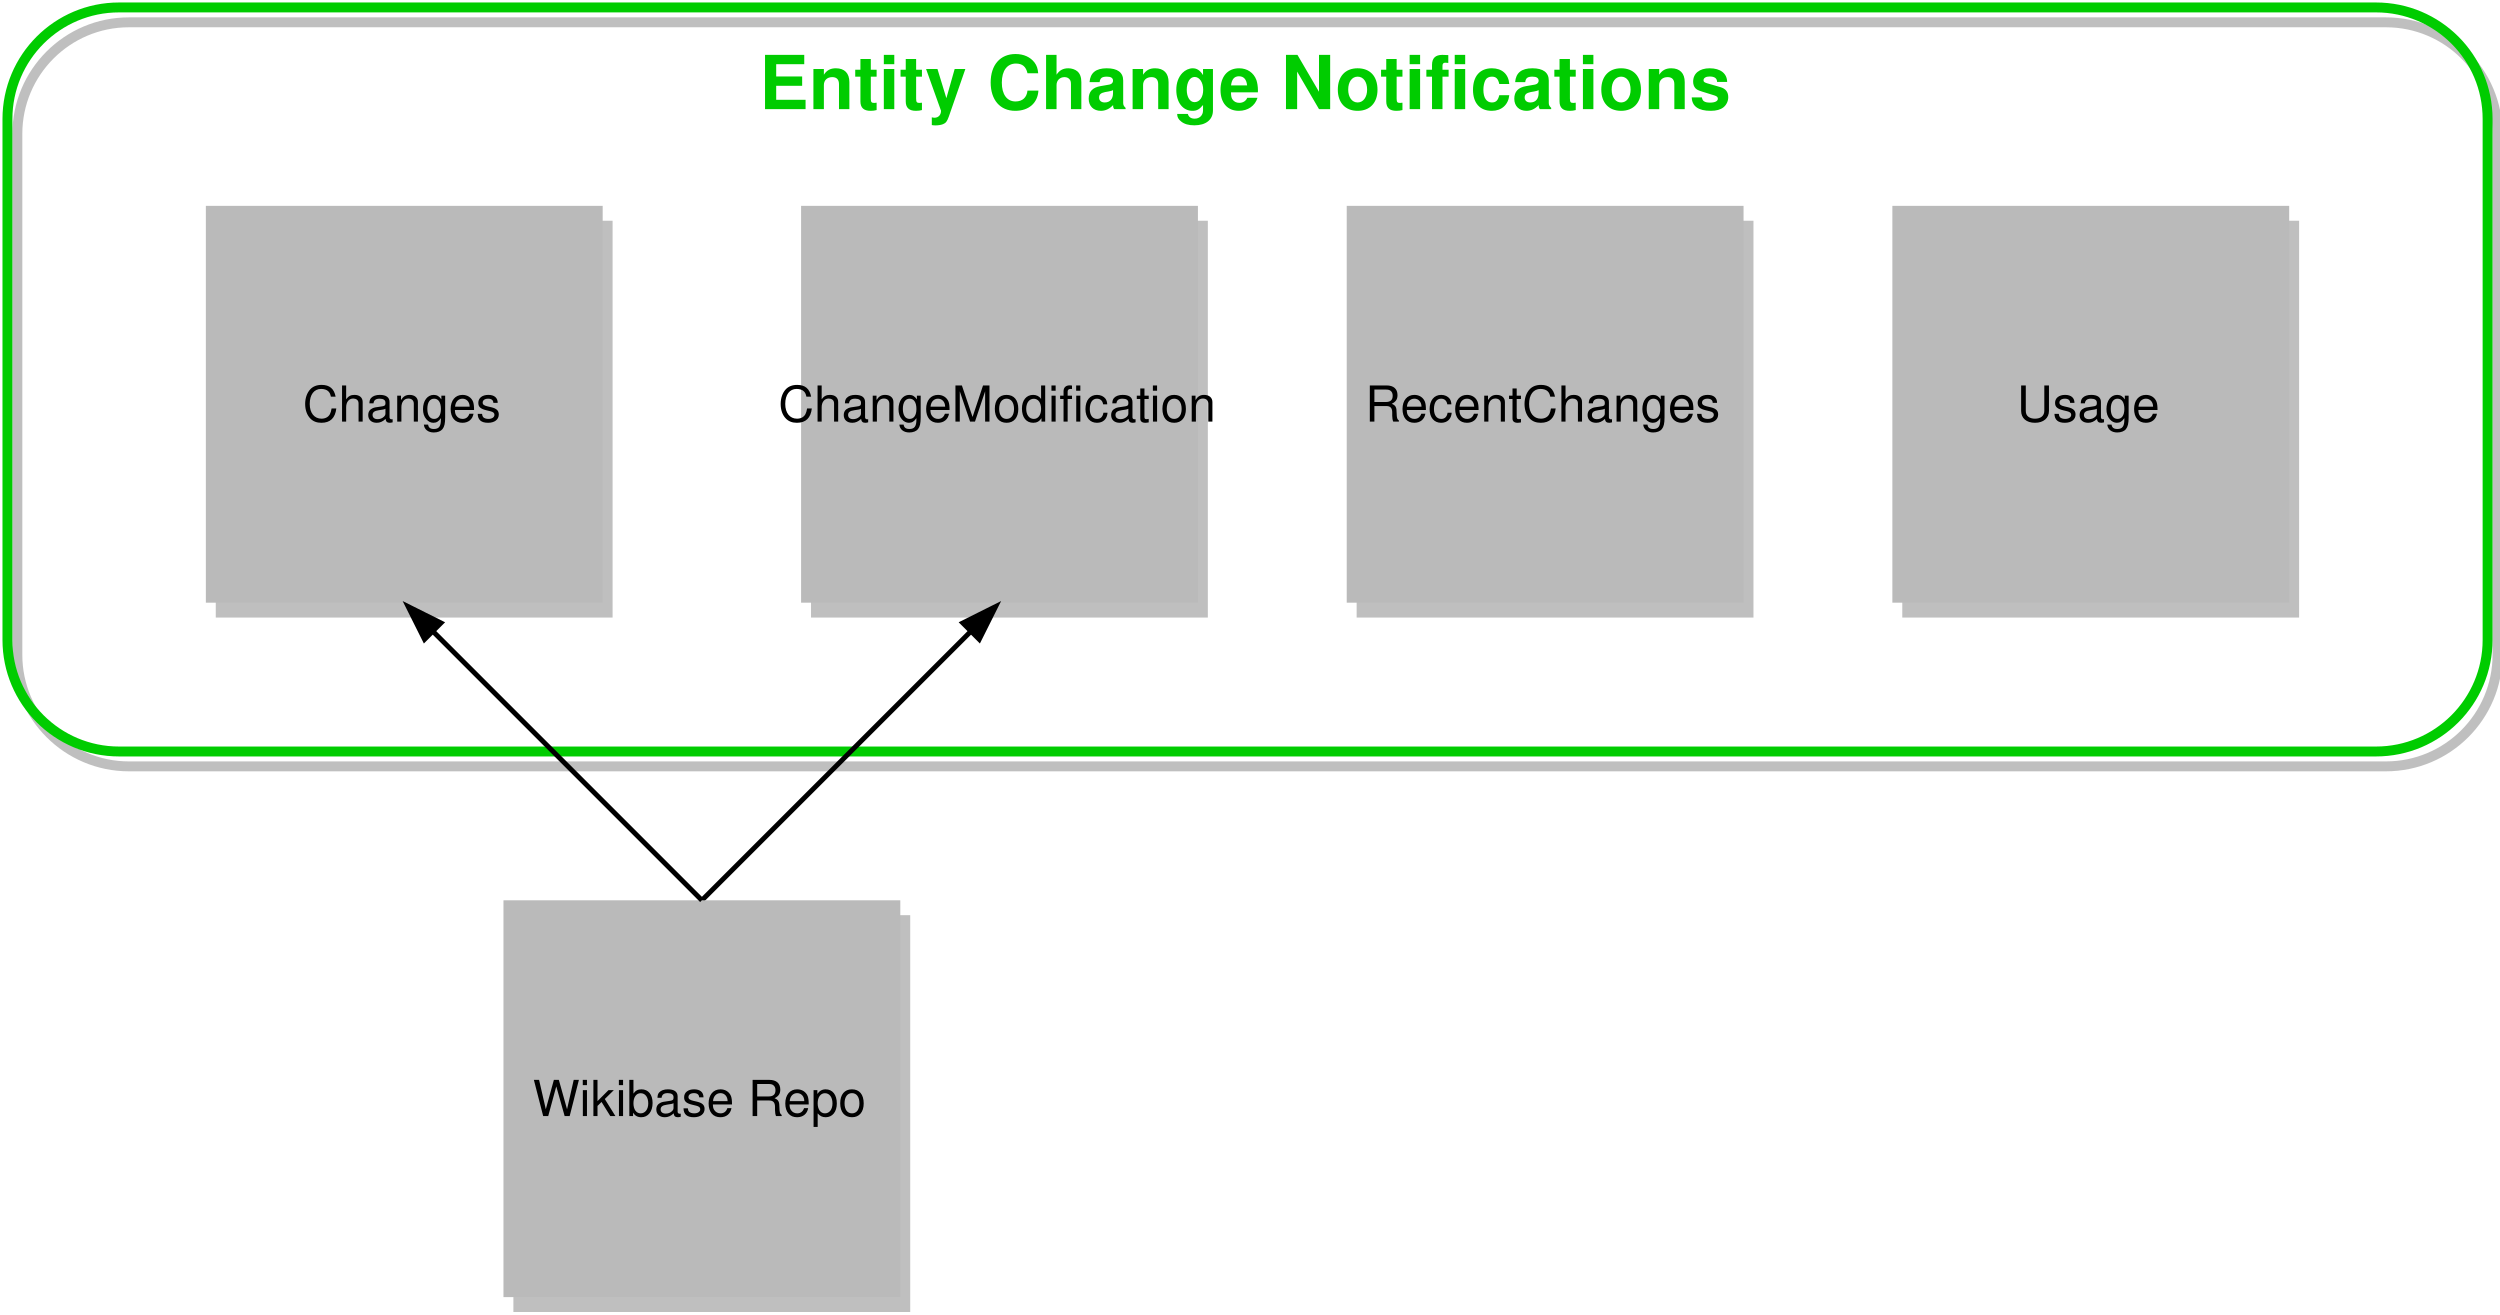
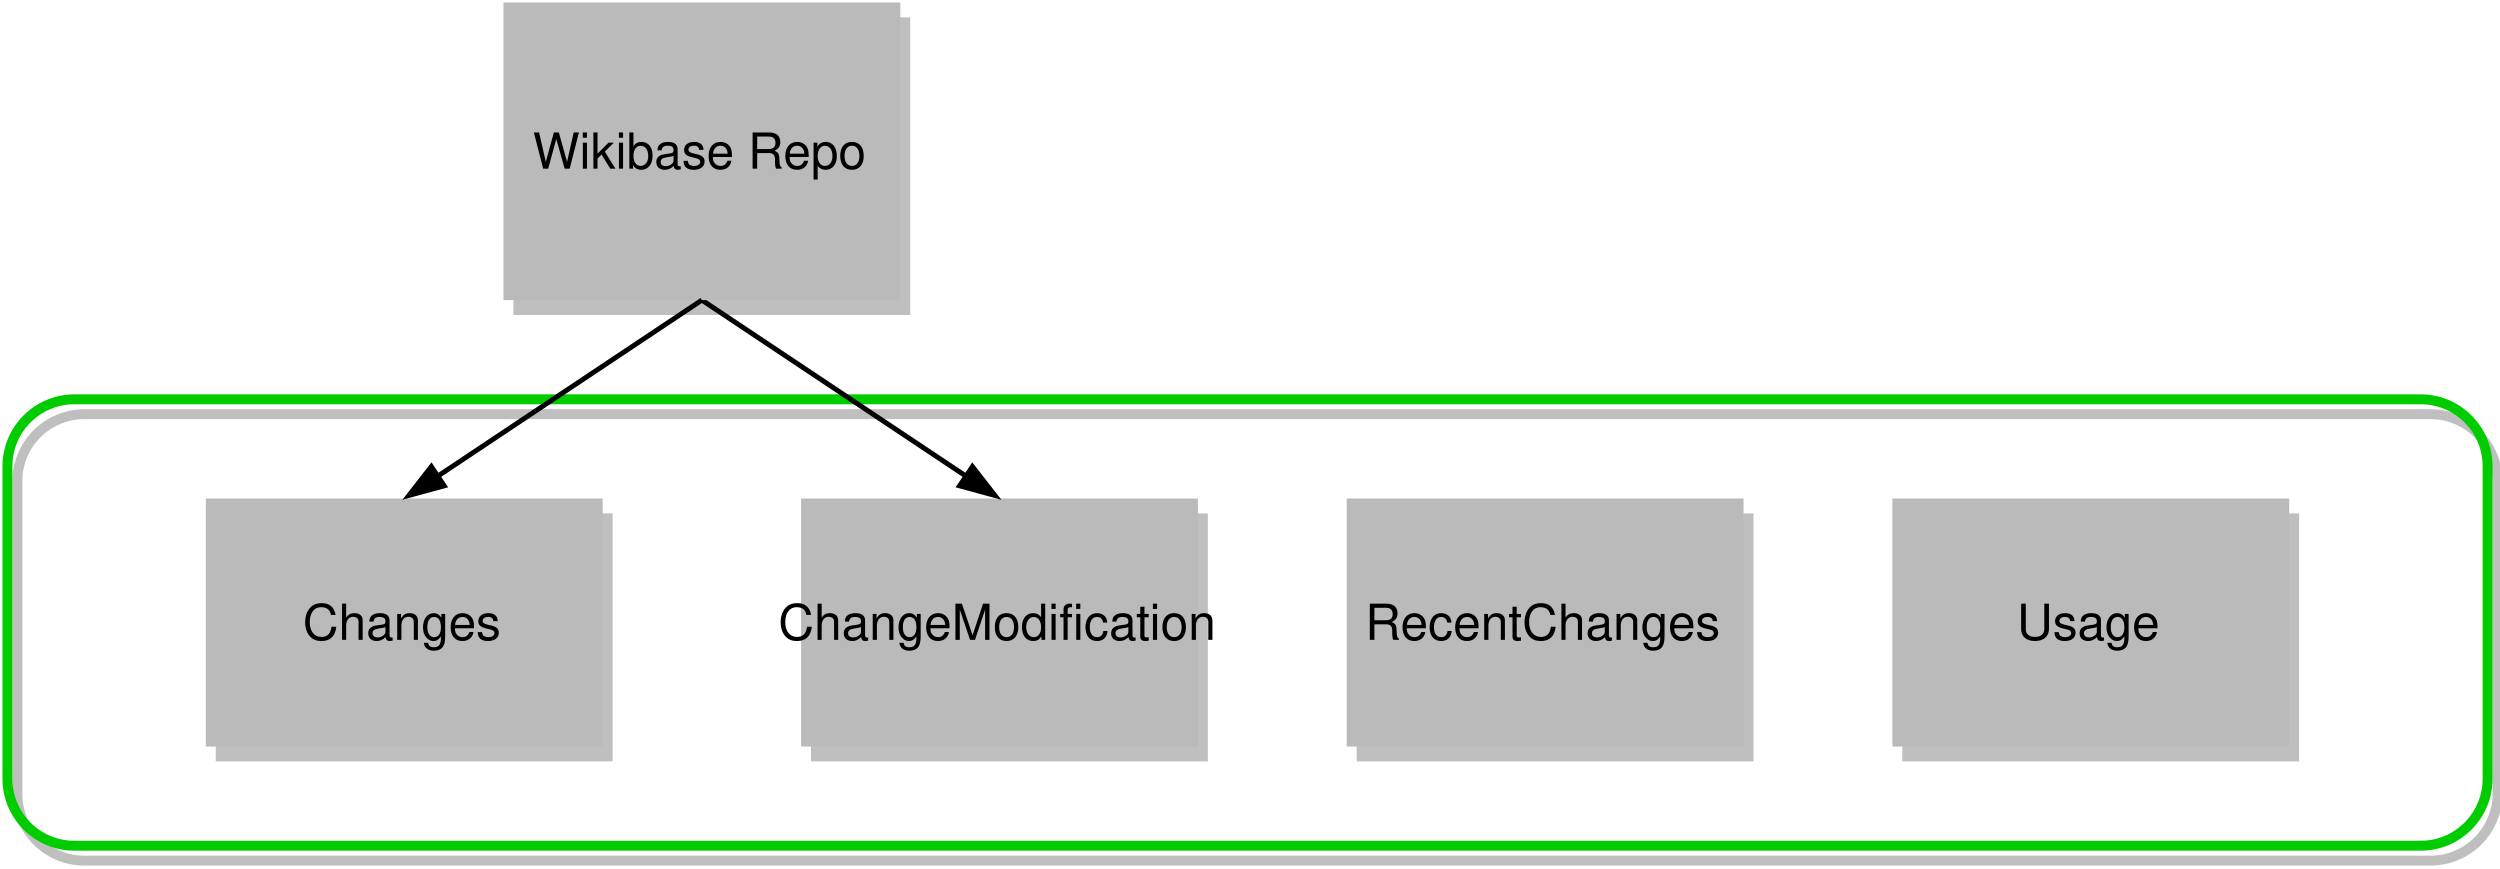
- <svg xmlns="http://www.w3.org/2000/svg" host="65bd71144e" version="1.1" width="504px" height="265px" viewBox="-0.5 -0.5 504 265" content="&lt;mxfile host=&quot;3cb0cfe0-a9ea-4076-9cfd-2a78d6bd228a&quot; modified=&quot;2021-01-13T16:02:13.414Z&quot; agent=&quot;5.0 (Windows NT 10.0; Win64; x64) AppleWebKit/537.36 (KHTML, like Gecko) Code/1.52.1 Chrome/83.0.41.122 Electron/9.3.5 Safari/537.36&quot; etag=&quot;dvvwHI6nIFXpVKXVxy1_&quot; version=&quot;13.10.0&quot; type=&quot;embed&quot;&gt;&lt;diagram id=&quot;ZZAaw9F9bndAv2IfB5-a&quot; name=&quot;Page-1&quot;&gt;7Vhdb9owFP01eexkEijwWALtNK1bVVi7PiGTmMTC+DLHfPXXzyZ2IDatWmlsFVr70Nxj+zr3npPjpEEUzzc3Ai/yW0gJC0KUboKoH4RhAzWb6o9GtiXSQagEMkFTM2kPDOkzsSsNuqQpKWoTJQCTdFEHE+CcJLKGYSFgXZ82BVbfdYEz4gHDBDMffaSpzA3asmXogc+EZrl0R+bYzjZAkeMU1gdQNAiiWADI8mq+iQnT3bONKdddvzBa3ZkgXL5lwWgwjn597SYRQ/h21f8yQtn4otMt06wwW5qSB1xSuVVYnGOuuhOibyDplCZYUuCFKUZubYsELHlK9CaNIOpVVepgClwaThstHVPGYmAgFMCBEz1fCpgRCwZhhFAcqx7aEdv10KQ7NnO3jbkhvS3DE8J6IFIinN3KEZzMst1dO6M5CPqscmFmEq2IkKpudsVoxhUmYaFQv/GGCz2dbA4gQ8QNgTmRQvfUjLasKLZOvN6LrFJSXteXEbcRdlbl3lOvLgz7x5WQNMn3JusOpyvKaS+mD3R8d9H2hFDy/xrh6DXC0THG9I/Huml/SoV6hJXGFLQmhXQEo9b3rvTvH6Lg0qHg0qegc4SBzqkIaIQvMKBctXr8zpSMy85HIyPyyPBaT3h6pY8YFU0YJLNRTrl2ETm3/nHE3EzP38eNNUGdU+16TRmrIlXtT83+p5YNn4wYdkF/U4u2NtpQebBMRU82o7reL9KBXfMizwUsRWKaYtoksciIfIPaSVo7gH2F1BzRV4DFBGHqAVnVj+1jsjA73AFVVVQCbKO6ANuuz5Y1mlWHp6ybqOEk6jqJys54iXYqrcp+k3B9v3ikMzrBhT6z78kCztUsnMOz4u4vmEXzvy2c1BbaH8oVXKVVXy/vdQX3fGtHJ3MF/4X+R6E/cs7TC7ro3704WKc/aPU9SVQt5/3iXJ1op2+5Cvffx+WzsP83QzT4DQ==&lt;/diagram&gt;&lt;/mxfile&gt;">
+ <svg xmlns="http://www.w3.org/2000/svg" host="65bd71144e" version="1.1" width="504px" height="175px" viewBox="-0.5 -0.5 504 175" content="&lt;mxfile host=&quot;b7eff5a2-eac2-43be-acbb-7c7877ab45a9&quot; modified=&quot;2021-01-15T14:29:43.605Z&quot; agent=&quot;5.0 (Windows NT 10.0; Win64; x64) AppleWebKit/537.36 (KHTML, like Gecko) Code/1.52.1 Chrome/83.0.41.122 Electron/9.3.5 Safari/537.36&quot; etag=&quot;RsNqY1QB5xJRxf7iMRPQ&quot; version=&quot;13.10.0&quot; type=&quot;embed&quot;&gt;&lt;diagram id=&quot;ZZAaw9F9bndAv2IfB5-a&quot; name=&quot;Page-1&quot;&gt;7Vhdb9owFP01eewUEgLJYwm007RqVWHr+oRMckksTMwcA6G/fjax881GpaJVaFRC3HPt6/iek+Okhu2vs3uGNvEDDYEYlhlmhj02LMtzXfEtgUMOuKaZAxHDYQ71SmCKX0GBetgWh5DWBnJKCcebOhjQJIGA1zDEGN3Xhy0pqa+6QRG0gGmASBt9xiGPFerobcjEZ8BRzJuZNdKjFZDGKKT7CmRPDNtnlPL81zrzgcjm6cbk8+5OZIsrY5DwcybMJnP711cvsImJHnbjLzMzmt+4Xl5mh8hWbVldLT/oHjC6TUKQVXqGPSq2IYMlTbgirefIGBPiU0KZABKagBzPGV2BBg3LNk3fF03SGd1WS5XrGnlcRl2QXJagBZARZSGwxmp5BgWr6HjVjWxMGX4VtRBRhXbAOBZs3xIcJQLjdCPQdmdVs+VwyCqQ6vQ90DVwdhBDVNbRrCvdO30V70sVFVKJKwLyFIaUcKOidEmt+KHY7WY66MO3PvGmyx1O8MjHP/D88WbYItqPURKJm+s03+af+Da7CJOfFumq+yFm4hbFVDZ6Dylv6EXMH93Kv3diYNBgYNBmwO0gwLkUAT3rBAPCNPFSqPDYmuskY+B+NDLsv/seJOGtPEJEtCA0WM1inEgT4WttHx3epnr+Nm60B8qaYtU7TEgRid3+lOx/cnT4Us2NMyWNPDroKMO8Mk1EL5VMOUkGes5JnlO6ZYFqimoTRywCfobaIawdsG2F1AzxtAIYEHGD7OrHcpcs1AqPFItdFAIcmnUBDpvKyveoZlVP0WahXqNQ07DzzrQKHVVabPss4bb94hmv8AKlINAn2NBrNYvG2dk/0ywG72AW/f+2cFFbGH4oV2gqrXg7easrNM+3oX0xV2g/sH9P5UvMdXqBZ/67Bwft9JVWP0Eg9nLdD87FiXb5louwfP/N74Xyvwj25Dc=&lt;/diagram&gt;&lt;/mxfile&gt;">
  <defs />
  <g>
-     <rect x="1" y="1" width="500" height="150" rx="22.5" ry="22.5" fill="none" stroke="#000000" stroke-width="2" transform="translate(2,3)" opacity="0.25" />
-     <rect x="1" y="1" width="500" height="150" rx="22.5" ry="22.5" fill="none" stroke="#00cc00" stroke-width="2" pointer-events="all" />
-     <g fill="#00CC00" font-family="Helvetica" font-weight="bold" text-anchor="middle" font-size="15px">
-       <text x="250.5" y="21.5">
-                 Entity Change Notifications
-             </text>
-     </g>
-     <rect x="41" y="41" width="80" height="80" fill="#000000" stroke="none" transform="translate(2,3)rotate(180,81,81)" opacity="0.25" />
-     <rect x="41" y="41" width="80" height="80" fill="#bababa" stroke="none" transform="rotate(180,81,81)" pointer-events="all" />
+     <rect x="1" y="80" width="500" height="90" rx="13.5" ry="13.5" fill="none" stroke="#000000" stroke-width="2" transform="translate(2,3)" opacity="0.25" />
+     <rect x="1" y="80" width="500" height="90" rx="13.5" ry="13.5" fill="none" stroke="#00cc00" stroke-width="2" pointer-events="all" />
+     <rect x="41" y="100" width="80" height="50" fill="#000000" stroke="none" transform="translate(2,3)rotate(180,81,125)" opacity="0.25" />
+     <rect x="41" y="100" width="80" height="50" fill="#bababa" stroke="none" transform="rotate(180,81,125)" pointer-events="all" />
    <g fill="#000000" font-family="Helvetica" text-anchor="middle" font-size="10px">
-       <text x="80.5" y="84.5">
+       <text x="80.5" y="128.5">
                Changes
            </text>
    </g>
-     <rect x="161" y="41" width="80" height="80" fill="#000000" stroke="none" transform="translate(2,3)rotate(180,201,81)" opacity="0.25" />
-     <rect x="161" y="41" width="80" height="80" fill="#bababa" stroke="none" transform="rotate(180,201,81)" pointer-events="all" />
+     <rect x="161" y="100" width="80" height="50" fill="#000000" stroke="none" transform="translate(2,3)rotate(180,201,125)" opacity="0.25" />
+     <rect x="161" y="100" width="80" height="50" fill="#bababa" stroke="none" transform="rotate(180,201,125)" pointer-events="all" />
    <g fill="#000000" font-family="Helvetica" text-anchor="middle" font-size="10px">
-       <text x="200.5" y="84.5">
+       <text x="200.5" y="128.5">
                ChangeModification
            </text>
    </g>
-     <path d="M 141 181 L 195.26 126.74" fill="none" stroke="#000000" stroke-miterlimit="10" pointer-events="stroke" />
-     <path d="M 200.21 121.79 L 196.91 128.39 L 193.61 125.09 Z" fill="#000000" stroke="#000000" stroke-miterlimit="10" pointer-events="all" />
-     <rect x="101" y="181" width="80" height="80" fill="#000000" stroke="none" transform="translate(2,3)rotate(180,141,221)" opacity="0.25" />
-     <rect x="101" y="181" width="80" height="80" fill="#bababa" stroke="none" transform="rotate(180,141,221)" pointer-events="all" />
+     <path d="M 141 60 L 194.25 95.5" fill="none" stroke="#000000" stroke-miterlimit="10" pointer-events="stroke" />
+     <path d="M 200.07 99.38 L 192.95 97.44 L 195.54 93.56 Z" fill="#000000" stroke="#000000" stroke-miterlimit="10" pointer-events="all" />
+     <rect x="101" y="0" width="80" height="60" fill="#000000" stroke="none" transform="translate(2,3)rotate(180,141,30)" opacity="0.25" />
+     <rect x="101" y="0" width="80" height="60" fill="#bababa" stroke="none" transform="rotate(180,141,30)" pointer-events="all" />
    <g fill="#000000" font-family="Helvetica" text-anchor="middle" font-size="10px">
-       <text x="140.5" y="224.5">
+       <text x="140.5" y="33.5">
                Wikibase Repo
            </text>
    </g>
-     <path d="M 141 181 L 86.74 126.74" fill="none" stroke="#000000" stroke-miterlimit="10" pointer-events="stroke" />
-     <path d="M 81.79 121.79 L 88.39 125.09 L 85.09 128.39 Z" fill="#000000" stroke="#000000" stroke-miterlimit="10" pointer-events="all" />
-     <rect x="381" y="41" width="80" height="80" fill="#000000" stroke="none" transform="translate(2,3)rotate(180,421,81)" opacity="0.25" />
-     <rect x="381" y="41" width="80" height="80" fill="#bababa" stroke="none" transform="rotate(180,421,81)" pointer-events="all" />
+     <path d="M 141 60 L 87.75 95.5" fill="none" stroke="#000000" stroke-miterlimit="10" pointer-events="stroke" />
+     <path d="M 81.93 99.38 L 86.46 93.56 L 89.05 97.44 Z" fill="#000000" stroke="#000000" stroke-miterlimit="10" pointer-events="all" />
+     <rect x="381" y="100" width="80" height="50" fill="#000000" stroke="none" transform="translate(2,3)rotate(180,421,125)" opacity="0.25" />
+     <rect x="381" y="100" width="80" height="50" fill="#bababa" stroke="none" transform="rotate(180,421,125)" pointer-events="all" />
    <g fill="#000000" font-family="Helvetica" text-anchor="middle" font-size="10px">
-       <text x="420.5" y="84.5">
+       <text x="420.5" y="128.5">
                Usage
            </text>
    </g>
-     <rect x="271" y="41" width="80" height="80" fill="#000000" stroke="none" transform="translate(2,3)rotate(180,311,81)" opacity="0.25" />
-     <rect x="271" y="41" width="80" height="80" fill="#bababa" stroke="none" transform="rotate(180,311,81)" pointer-events="all" />
+     <rect x="271" y="100" width="80" height="50" fill="#000000" stroke="none" transform="translate(2,3)rotate(180,311,125)" opacity="0.25" />
+     <rect x="271" y="100" width="80" height="50" fill="#bababa" stroke="none" transform="rotate(180,311,125)" pointer-events="all" />
    <g fill="#000000" font-family="Helvetica" text-anchor="middle" font-size="10px">
-       <text x="310.5" y="84.5">
+       <text x="310.5" y="128.5">
                RecentChanges
            </text>
    </g>
  </g>
</svg>
